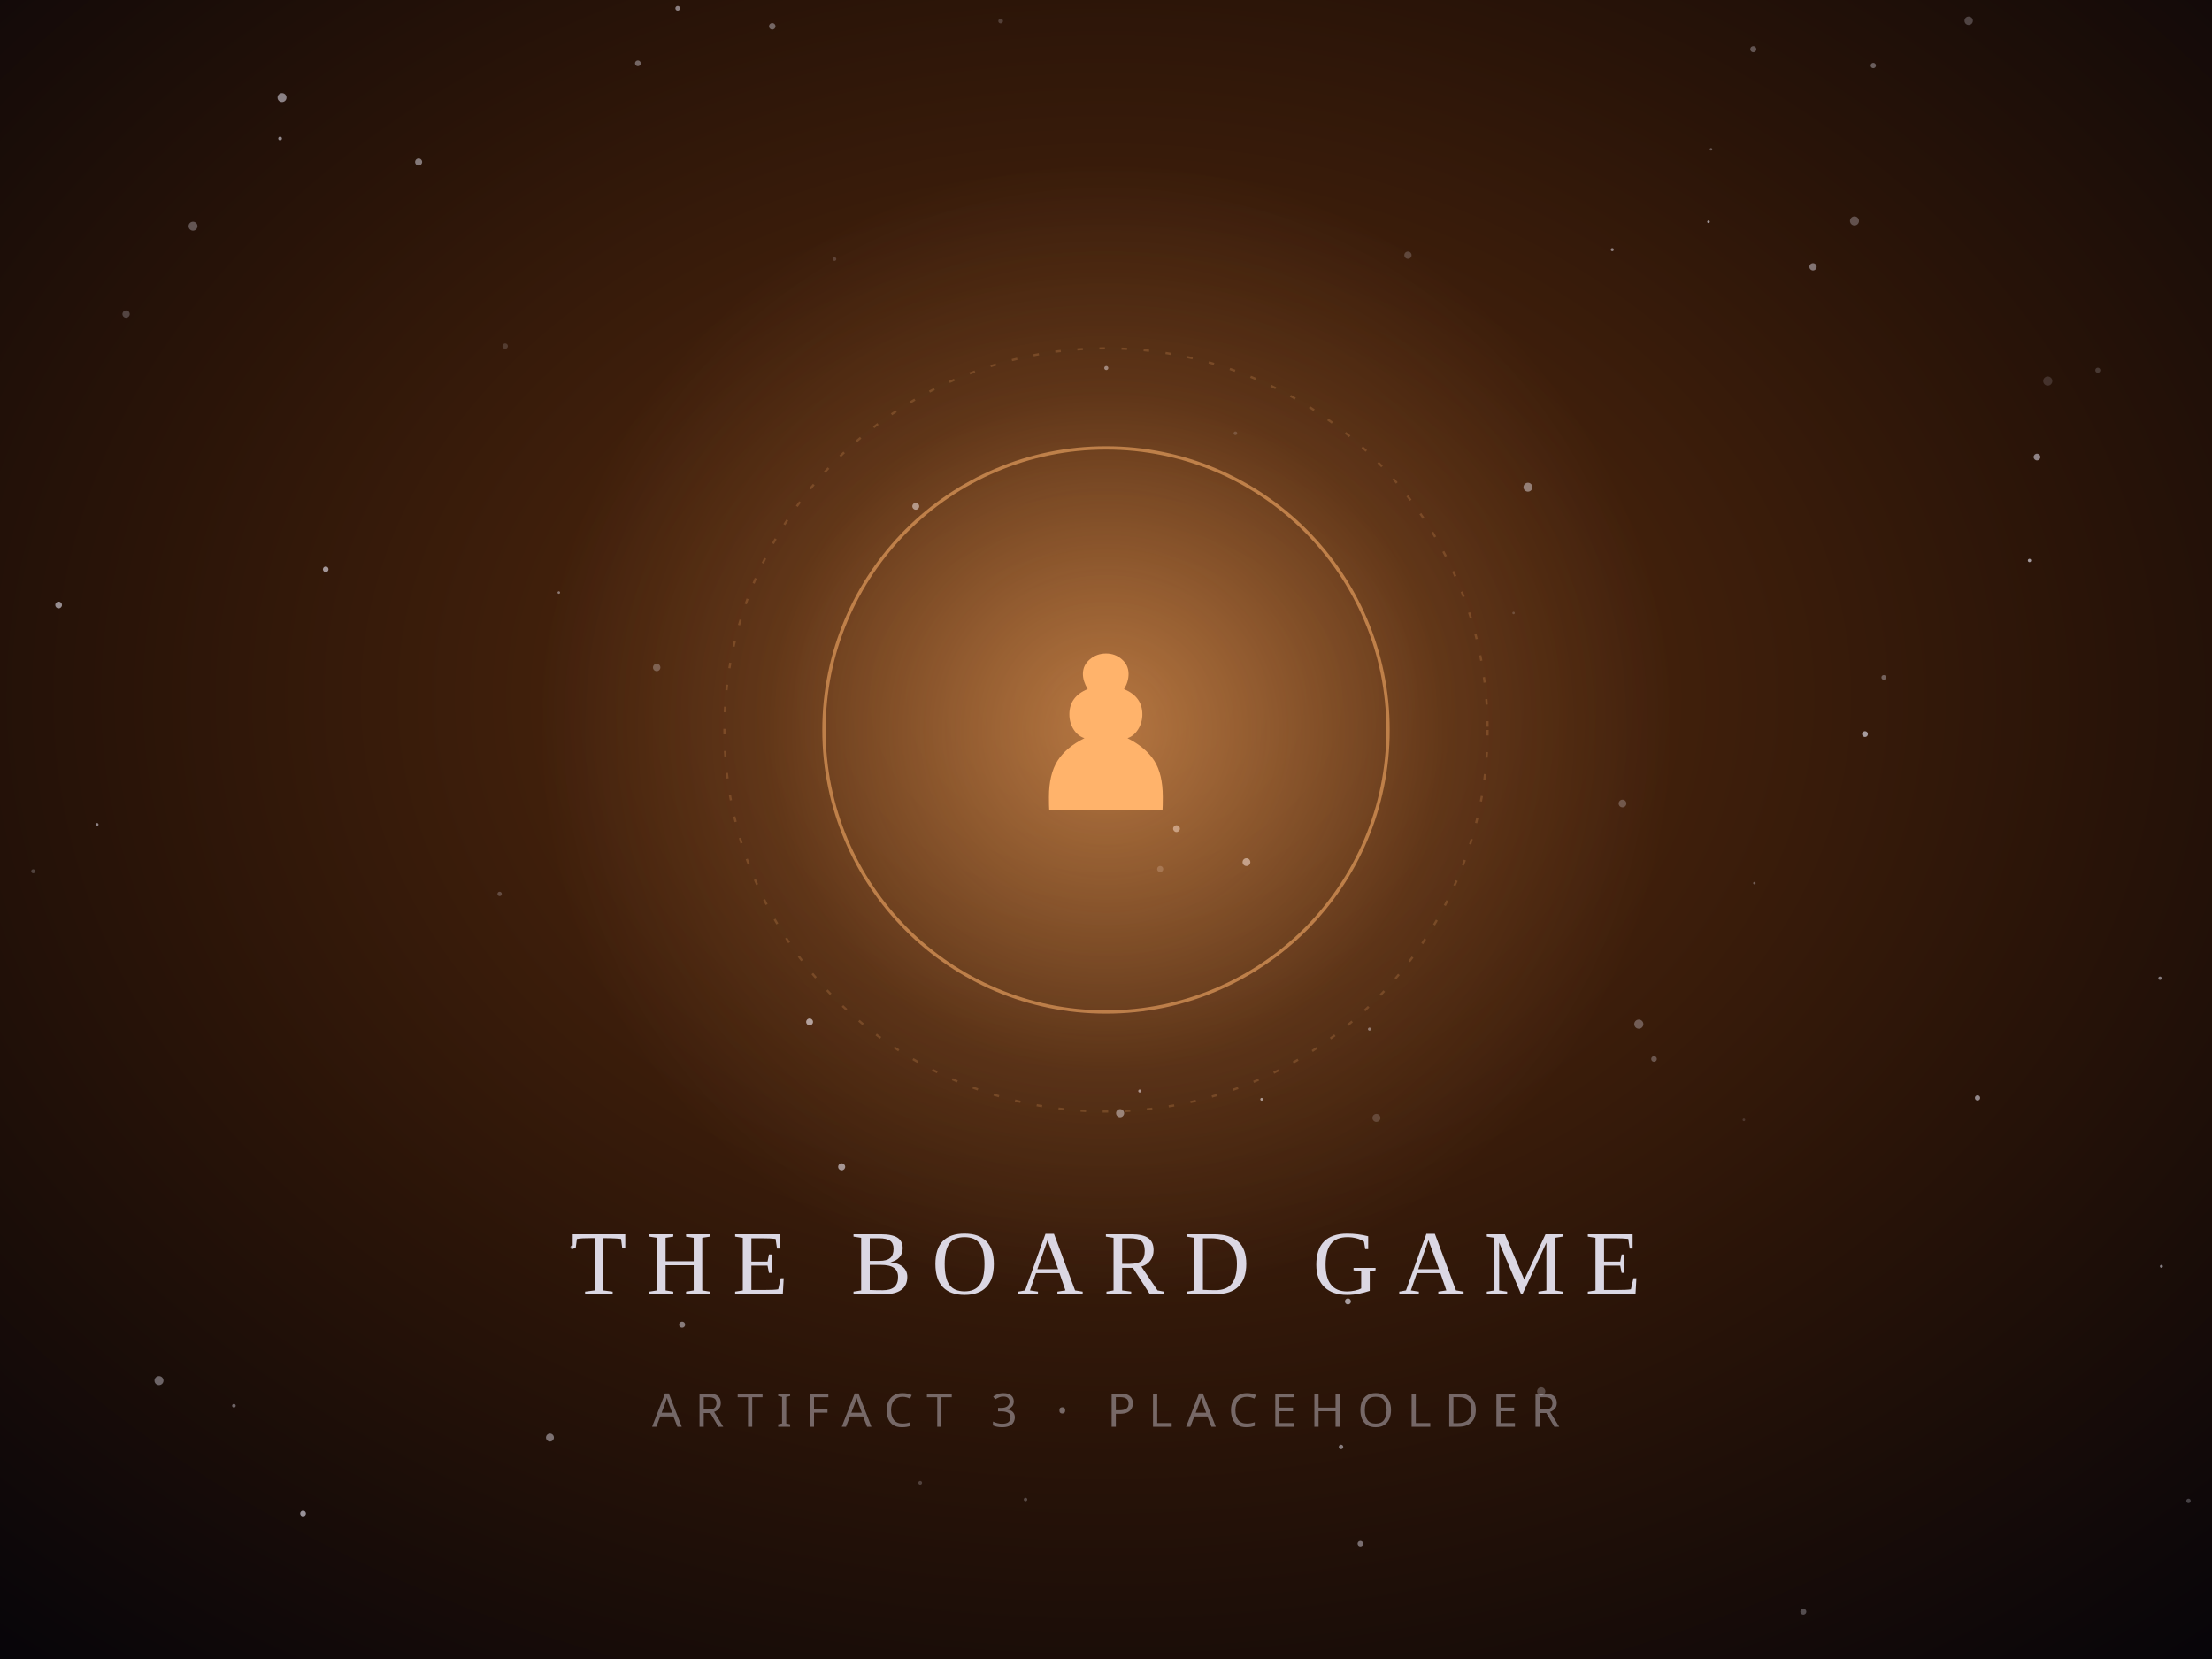
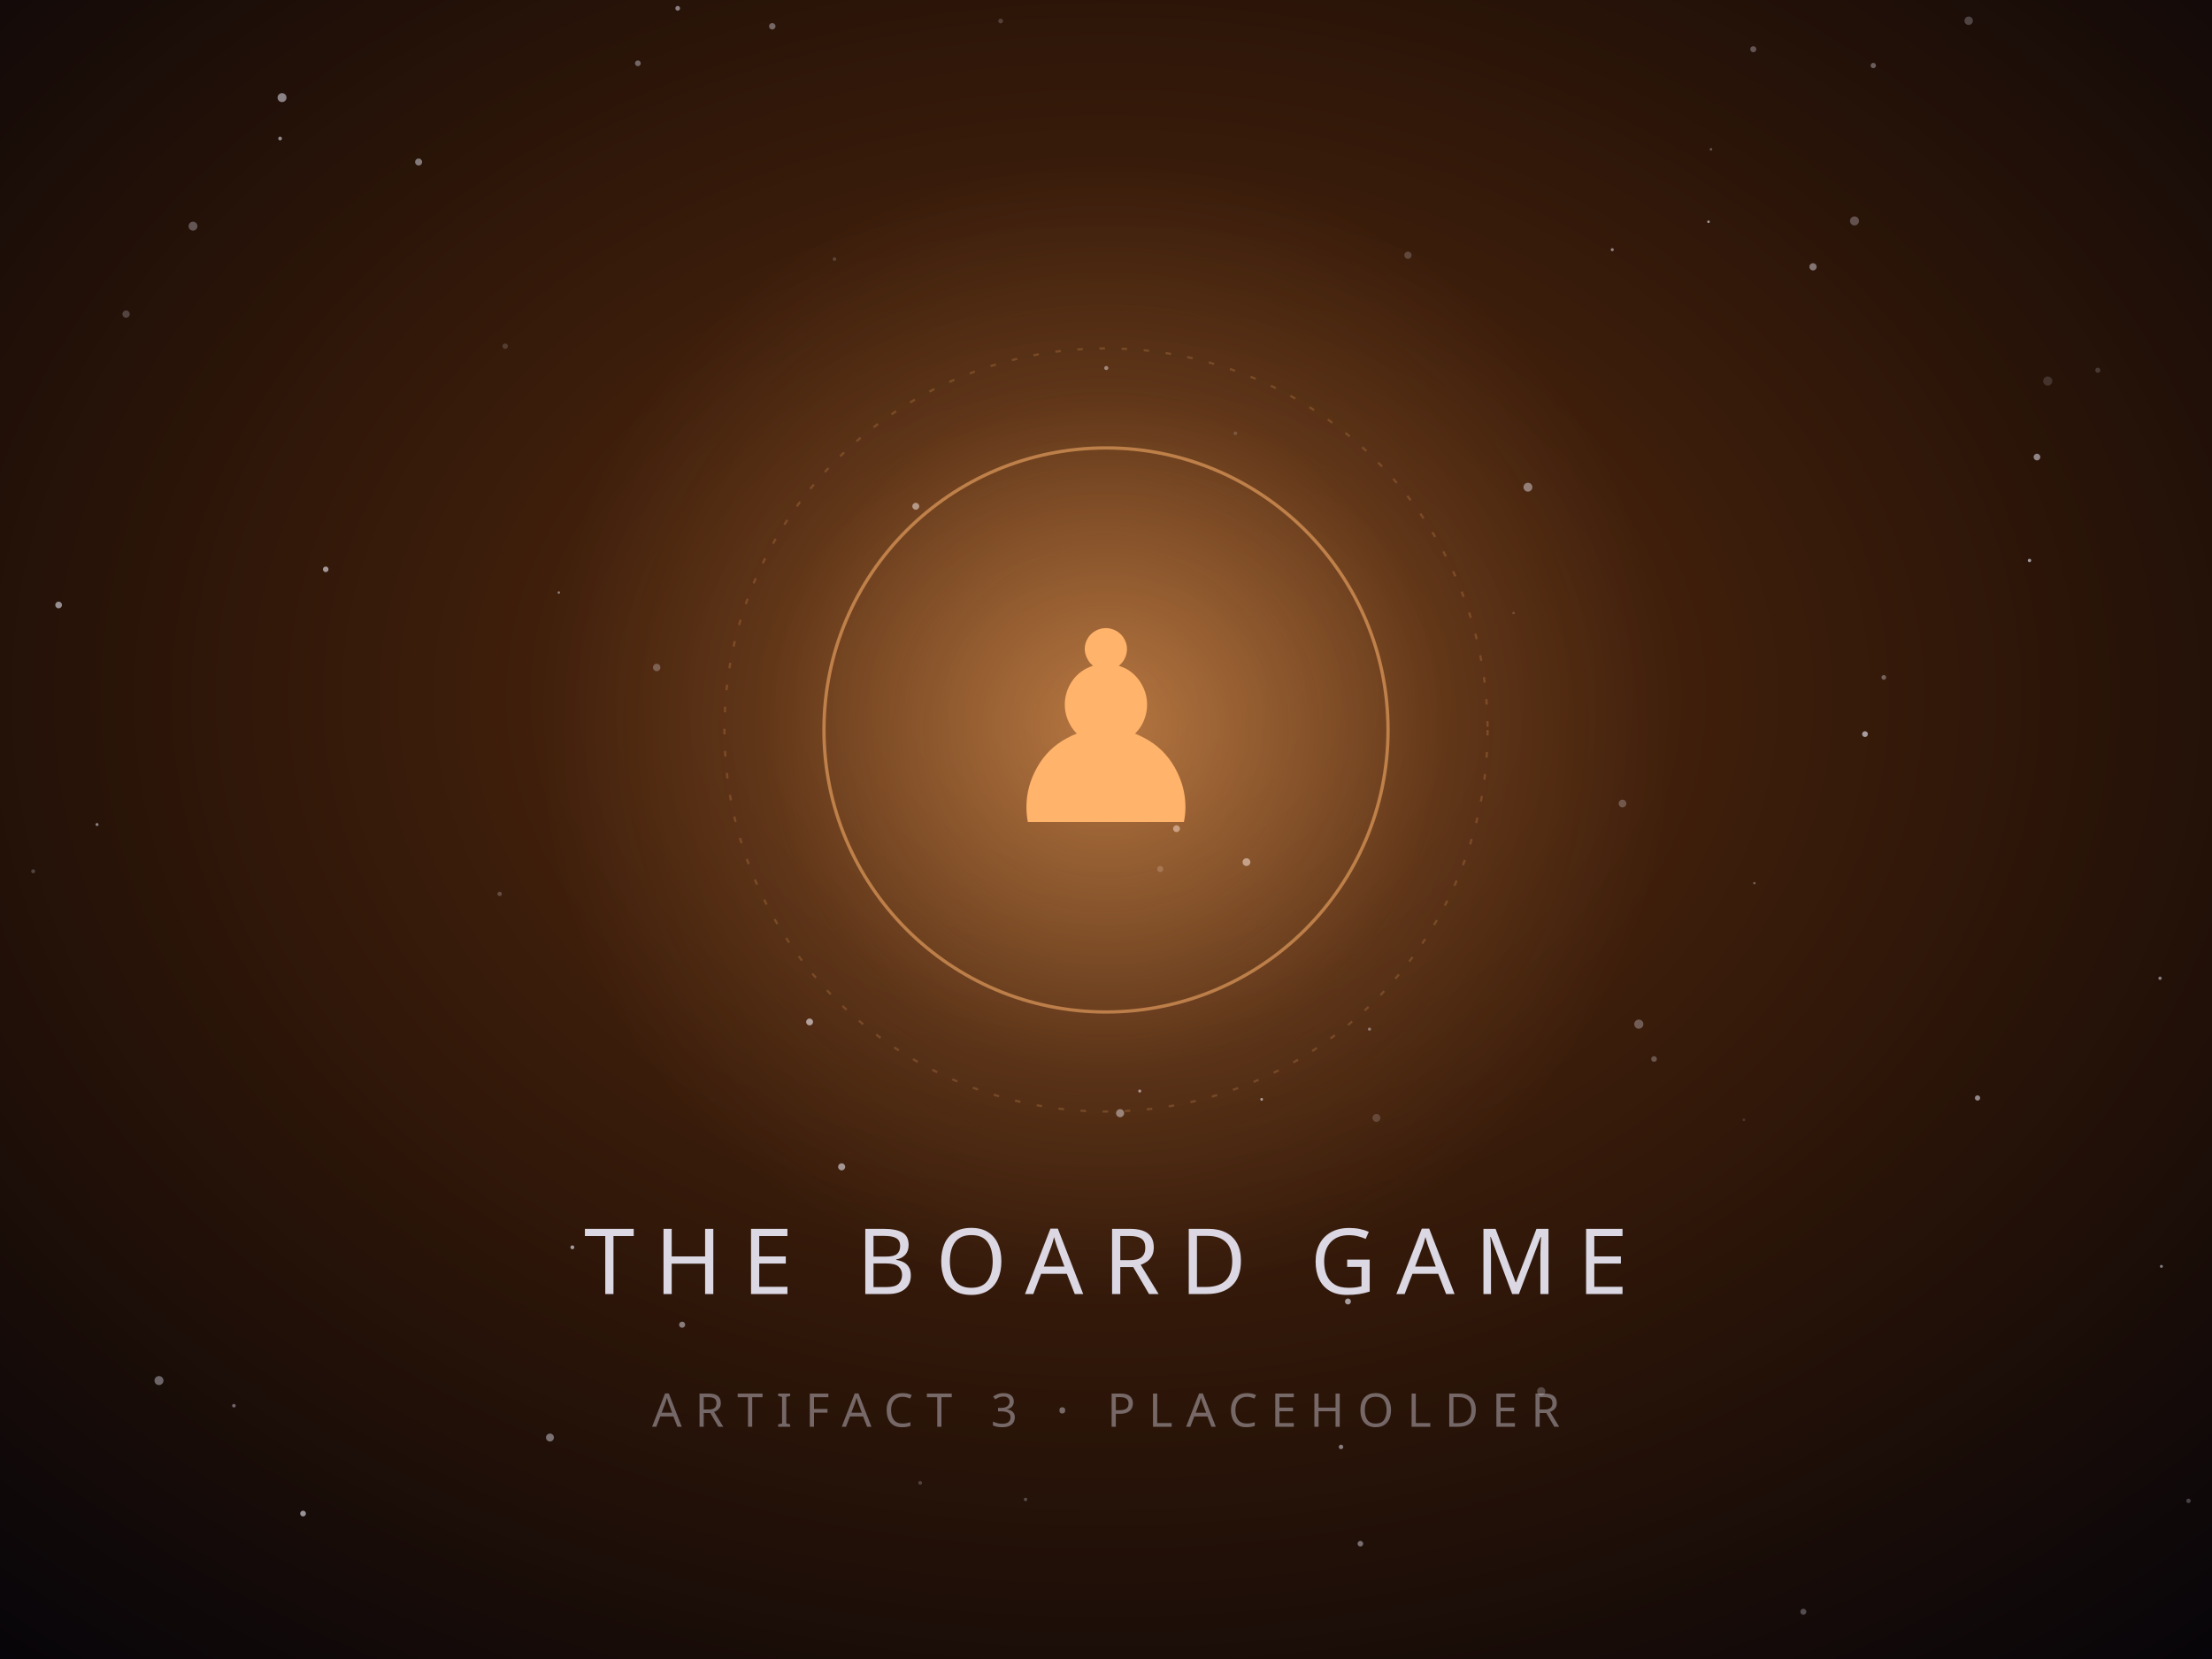
- <svg xmlns="http://www.w3.org/2000/svg" viewBox="0 0 800 600" font-family="Georgia, 'Times New Roman', serif">
+ <svg xmlns="http://www.w3.org/2000/svg" width="800" height="600" viewBox="0 0 800 600" font-family="'Trebuchet MS', 'Segoe UI', sans-serif">
  <defs>
    <radialGradient id="bg" cx="50%" cy="42%" r="80%">
      <stop offset="0%" stop-color="#5e2f10" />
      <stop offset="55%" stop-color="#2a1408" />
      <stop offset="100%" stop-color="#030309" />
    </radialGradient>
    <radialGradient id="halo" cx="50%" cy="50%" r="50%">
      <stop offset="0%" stop-color="#ffb36b" stop-opacity="0.55" />
      <stop offset="60%" stop-color="#ffb36b" stop-opacity="0.12" />
      <stop offset="100%" stop-color="#ffb36b" stop-opacity="0" />
    </radialGradient>
  </defs>
  <rect width="800" height="600" fill="url(#bg)" />
  <circle cx="552.6" cy="176.2" r="1.61" fill="#e9e7f5" opacity="0.46" />
  <circle cx="35.1" cy="298.2" r="0.54" fill="#e9e7f5" opacity="0.53" />
  <circle cx="237.5" cy="241.4" r="1.34" fill="#e9e7f5" opacity="0.29" />
  <circle cx="182.7" cy="125.2" r="0.98" fill="#e9e7f5" opacity="0.17" />
  <circle cx="715.2" cy="397.1" r="0.95" fill="#e9e7f5" opacity="0.55" />
  <circle cx="332.8" cy="536.3" r="0.68" fill="#e9e7f5" opacity="0.22" />
  <circle cx="485.0" cy="523.3" r="0.81" fill="#e9e7f5" opacity="0.50" />
  <circle cx="583.1" cy="90.3" r="0.56" fill="#e9e7f5" opacity="0.52" />
  <circle cx="670.7" cy="79.9" r="1.63" fill="#e9e7f5" opacity="0.29" />
  <circle cx="419.6" cy="314.3" r="1.11" fill="#e9e7f5" opacity="0.23" />
  <circle cx="781.7" cy="458.0" r="0.53" fill="#e9e7f5" opacity="0.53" />
  <circle cx="509.2" cy="92.3" r="1.31" fill="#e9e7f5" opacity="0.21" />
  <circle cx="617.9" cy="80.2" r="0.47" fill="#e9e7f5" opacity="0.62" />
  <circle cx="151.4" cy="58.6" r="1.27" fill="#e9e7f5" opacity="0.48" />
  <circle cx="412.2" cy="394.6" r="0.54" fill="#e9e7f5" opacity="0.58" />
  <circle cx="109.6" cy="547.4" r="1.04" fill="#e9e7f5" opacity="0.61" />
  <circle cx="586.8" cy="290.6" r="1.39" fill="#e9e7f5" opacity="0.27" />
  <circle cx="292.8" cy="369.6" r="1.24" fill="#e9e7f5" opacity="0.64" />
  <circle cx="740.6" cy="137.8" r="1.65" fill="#e9e7f5" opacity="0.15" />
  <circle cx="69.8" cy="81.8" r="1.61" fill="#e9e7f5" opacity="0.32" />
  <circle cx="712.0" cy="7.5" r="1.52" fill="#e9e7f5" opacity="0.25" />
  <circle cx="21.2" cy="218.8" r="1.21" fill="#e9e7f5" opacity="0.58" />
  <circle cx="758.7" cy="133.9" r="0.92" fill="#e9e7f5" opacity="0.18" />
  <circle cx="634.1" cy="17.8" r="1.10" fill="#e9e7f5" opacity="0.32" />
  <circle cx="630.7" cy="405.0" r="0.47" fill="#e9e7f5" opacity="0.16" />
  <circle cx="101.3" cy="50.1" r="0.67" fill="#e9e7f5" opacity="0.57" />
  <circle cx="446.8" cy="156.7" r="0.65" fill="#e9e7f5" opacity="0.19" />
  <circle cx="202.1" cy="214.3" r="0.46" fill="#e9e7f5" opacity="0.45" />
  <circle cx="634.5" cy="319.4" r="0.44" fill="#e9e7f5" opacity="0.33" />
  <circle cx="618.8" cy="54.0" r="0.46" fill="#e9e7f5" opacity="0.32" />
  <circle cx="57.5" cy="499.3" r="1.63" fill="#e9e7f5" opacity="0.40" />
  <circle cx="681.3" cy="245.0" r="0.86" fill="#e9e7f5" opacity="0.35" />
  <circle cx="456.3" cy="397.6" r="0.50" fill="#e9e7f5" opacity="0.61" />
  <circle cx="736.7" cy="165.3" r="1.21" fill="#e9e7f5" opacity="0.53" />
  <circle cx="301.8" cy="93.7" r="0.66" fill="#e9e7f5" opacity="0.19" />
  <circle cx="198.9" cy="519.9" r="1.43" fill="#e9e7f5" opacity="0.45" />
  <circle cx="207.0" cy="451.1" r="0.70" fill="#e9e7f5" opacity="0.64" />
  <circle cx="592.7" cy="370.4" r="1.65" fill="#e9e7f5" opacity="0.32" />
  <circle cx="361.9" cy="7.6" r="0.85" fill="#e9e7f5" opacity="0.20" />
  <circle cx="652.2" cy="582.9" r="1.08" fill="#e9e7f5" opacity="0.30" />
  <circle cx="547.4" cy="221.7" r="0.45" fill="#e9e7f5" opacity="0.19" />
  <circle cx="370.9" cy="542.3" r="0.63" fill="#e9e7f5" opacity="0.27" />
  <circle cx="246.7" cy="479.1" r="1.10" fill="#e9e7f5" opacity="0.49" />
  <circle cx="497.8" cy="404.3" r="1.44" fill="#e9e7f5" opacity="0.19" />
  <circle cx="12.0" cy="315.1" r="0.72" fill="#e9e7f5" opacity="0.23" />
  <circle cx="304.4" cy="422.0" r="1.27" fill="#e9e7f5" opacity="0.60" />
  <circle cx="492.0" cy="558.3" r="1.01" fill="#e9e7f5" opacity="0.44" />
  <circle cx="495.3" cy="372.2" r="0.56" fill="#e9e7f5" opacity="0.44" />
  <circle cx="674.5" cy="265.5" r="1.05" fill="#e9e7f5" opacity="0.63" />
  <circle cx="405.1" cy="402.6" r="1.46" fill="#e9e7f5" opacity="0.48" />
  <circle cx="400.1" cy="133.1" r="0.74" fill="#e9e7f5" opacity="0.49" />
  <circle cx="117.8" cy="205.9" r="1.01" fill="#e9e7f5" opacity="0.61" />
  <circle cx="230.7" cy="22.9" r="1.04" fill="#e9e7f5" opacity="0.39" />
  <circle cx="677.5" cy="23.7" r="0.96" fill="#e9e7f5" opacity="0.36" />
  <circle cx="180.7" cy="323.3" r="0.79" fill="#e9e7f5" opacity="0.24" />
  <circle cx="487.5" cy="470.7" r="1.08" fill="#e9e7f5" opacity="0.64" />
  <circle cx="102.0" cy="35.3" r="1.62" fill="#e9e7f5" opacity="0.53" />
  <circle cx="734.0" cy="202.7" r="0.61" fill="#e9e7f5" opacity="0.63" />
  <circle cx="598.2" cy="383.0" r="1.02" fill="#e9e7f5" opacity="0.29" />
  <circle cx="45.6" cy="113.6" r="1.32" fill="#e9e7f5" opacity="0.24" />
  <circle cx="655.7" cy="96.5" r="1.31" fill="#e9e7f5" opacity="0.45" />
  <circle cx="425.5" cy="299.7" r="1.23" fill="#e9e7f5" opacity="0.57" />
  <circle cx="781.2" cy="353.8" r="0.61" fill="#e9e7f5" opacity="0.50" />
  <circle cx="450.8" cy="311.8" r="1.41" fill="#e9e7f5" opacity="0.59" />
  <circle cx="245.1" cy="3.0" r="0.85" fill="#e9e7f5" opacity="0.51" />
  <circle cx="279.3" cy="9.5" r="1.17" fill="#e9e7f5" opacity="0.39" />
  <circle cx="791.5" cy="542.8" r="0.80" fill="#e9e7f5" opacity="0.26" />
  <circle cx="557.4" cy="503.2" r="1.49" fill="#e9e7f5" opacity="0.26" />
  <circle cx="84.6" cy="508.4" r="0.65" fill="#e9e7f5" opacity="0.41" />
  <circle cx="331.2" cy="183.1" r="1.25" fill="#e9e7f5" opacity="0.56" />
  <circle cx="400" cy="264" r="204" fill="url(#halo)" />
  <circle cx="400" cy="264" r="102" fill="none" stroke="#ffb36b" stroke-opacity="0.55" stroke-width="1.2" />
  <circle cx="400" cy="264" r="138" fill="none" stroke="#ffb36b" stroke-opacity="0.2" stroke-width="0.8" stroke-dasharray="2 6" />
  <text x="50%" y="264" text-anchor="middle" dominant-baseline="central" font-size="96" fill="#ffb36b">♟</text>
  <text x="50%" y="468" text-anchor="middle" font-size="33" letter-spacing="7.2" fill="#e9e7f5" opacity="0.92">THE BOARD GAME</text>
  <text x="50%" y="516" text-anchor="middle" font-family="'Segoe UI', sans-serif" font-size="16.8" letter-spacing="4.8" fill="#e9e7f5" opacity="0.4">ARTIFACT 3 · PLACEHOLDER</text>
</svg>
